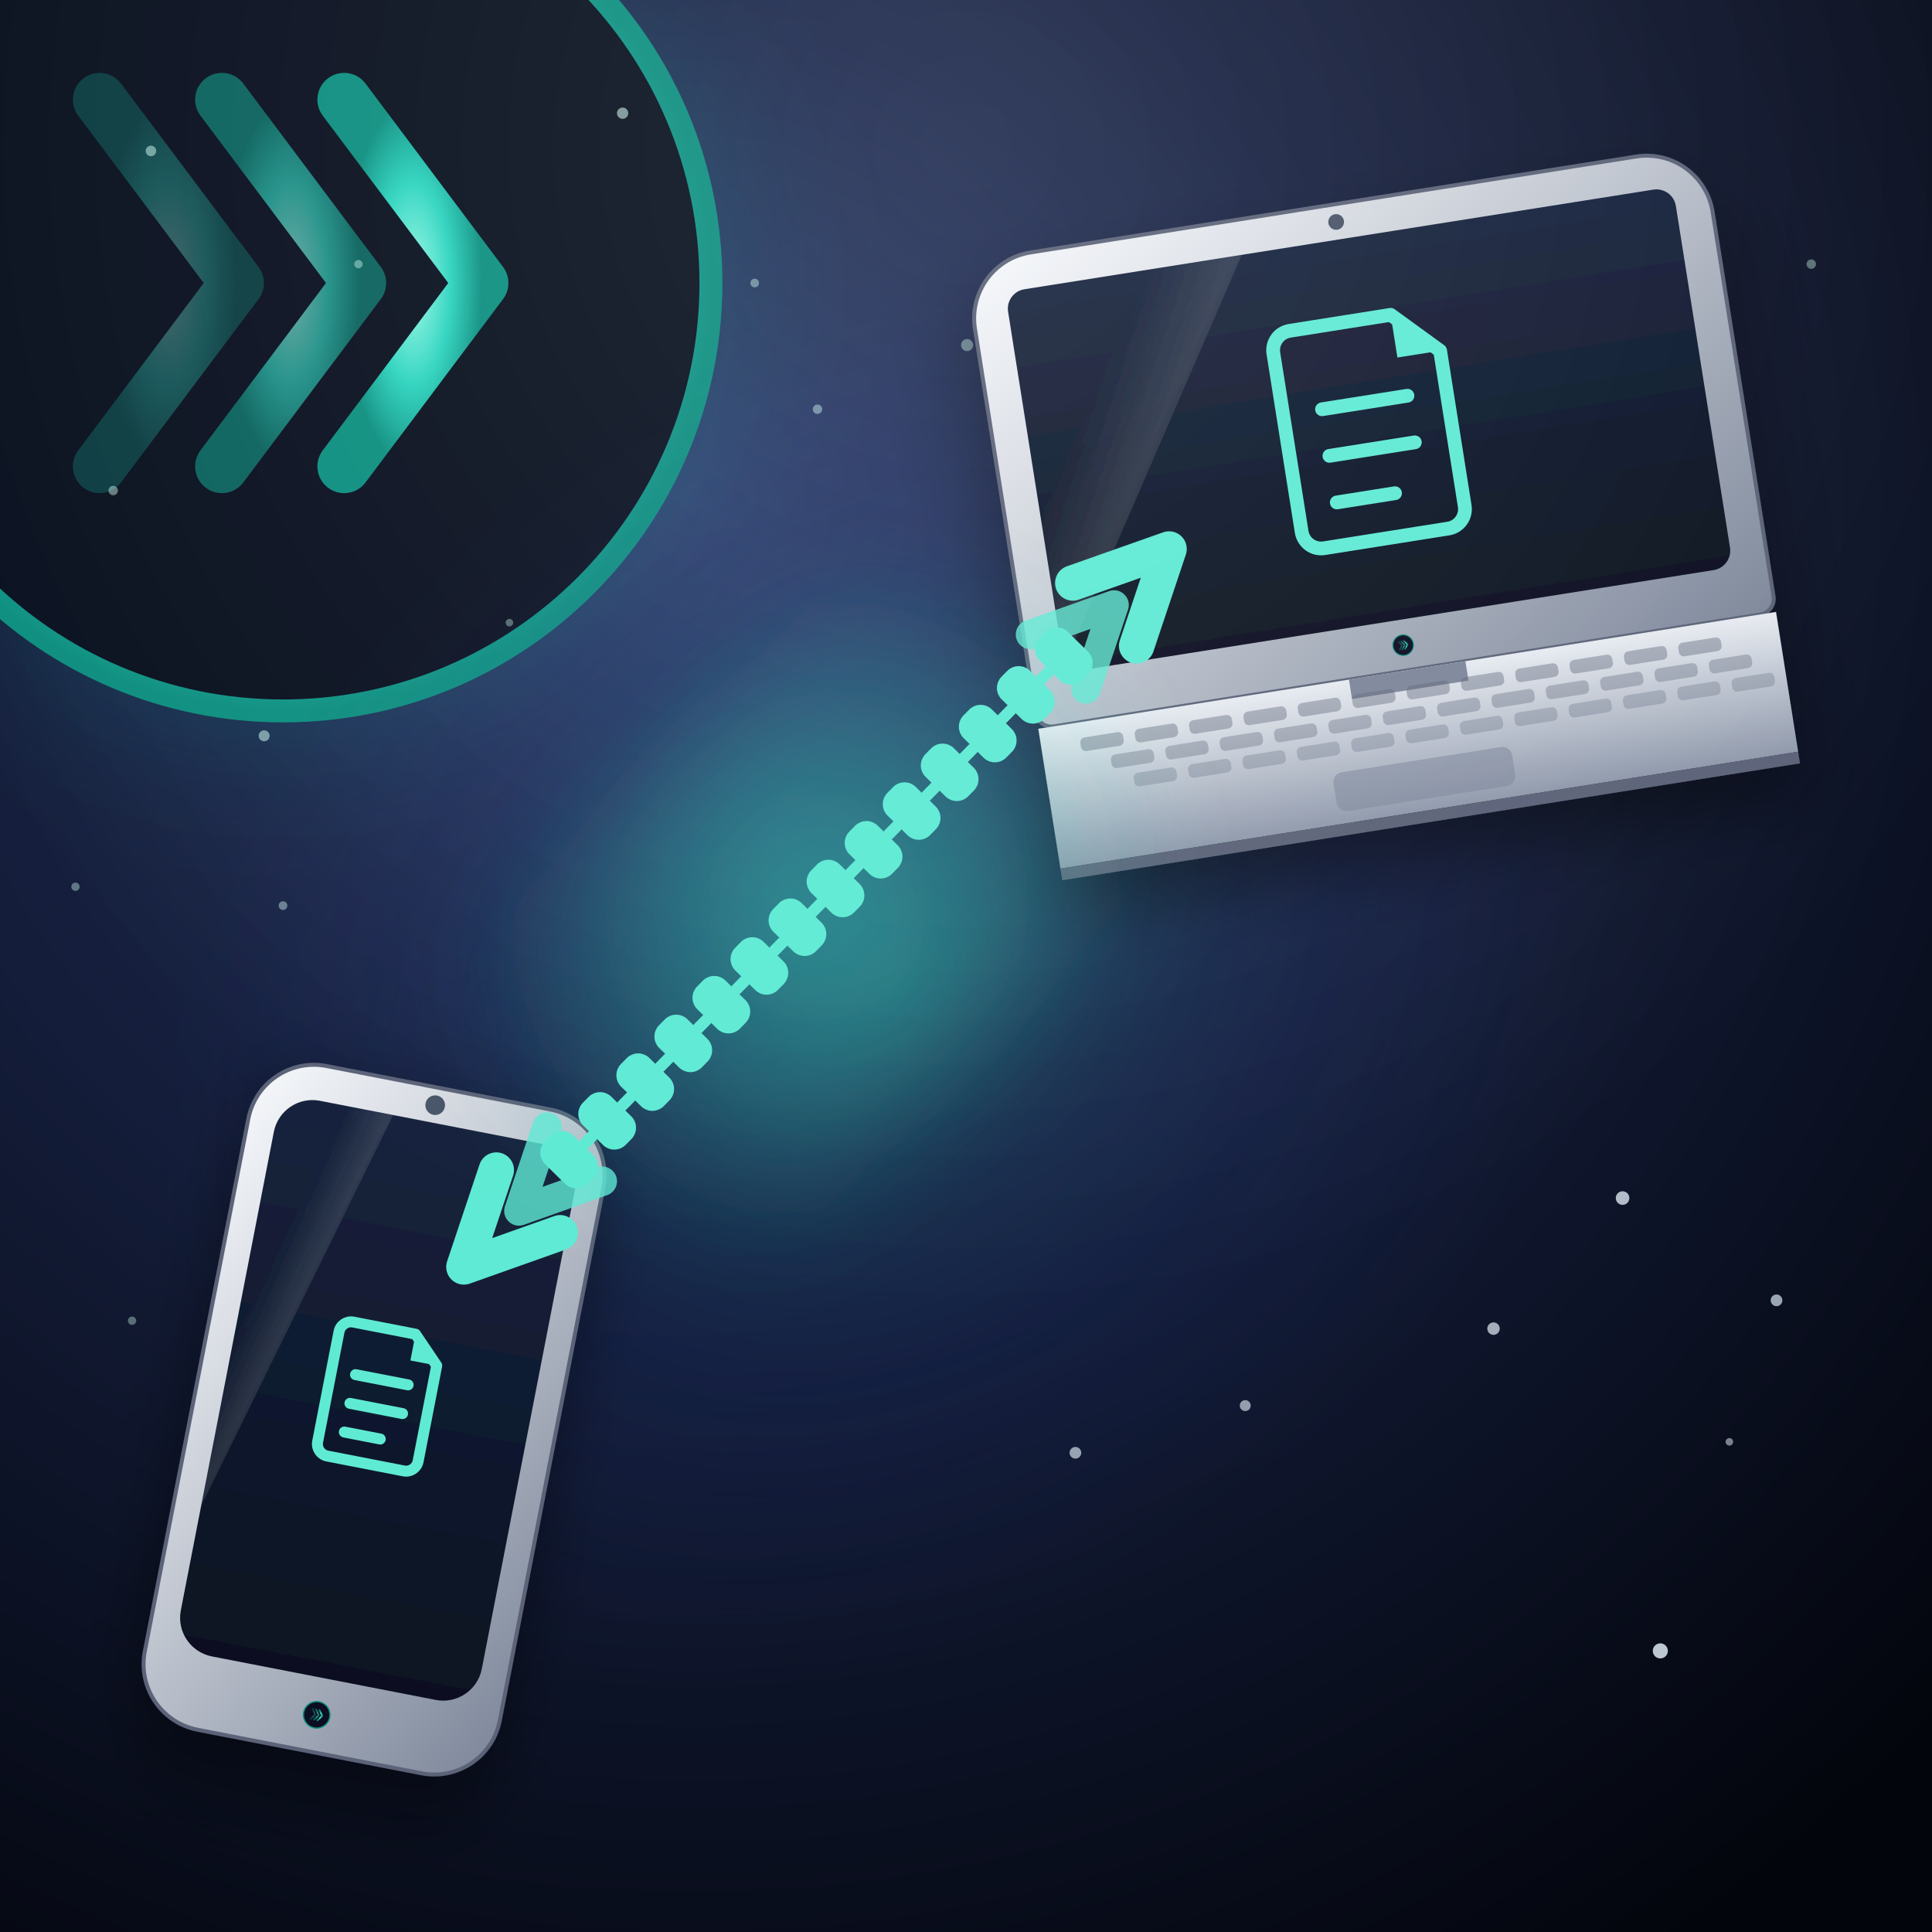
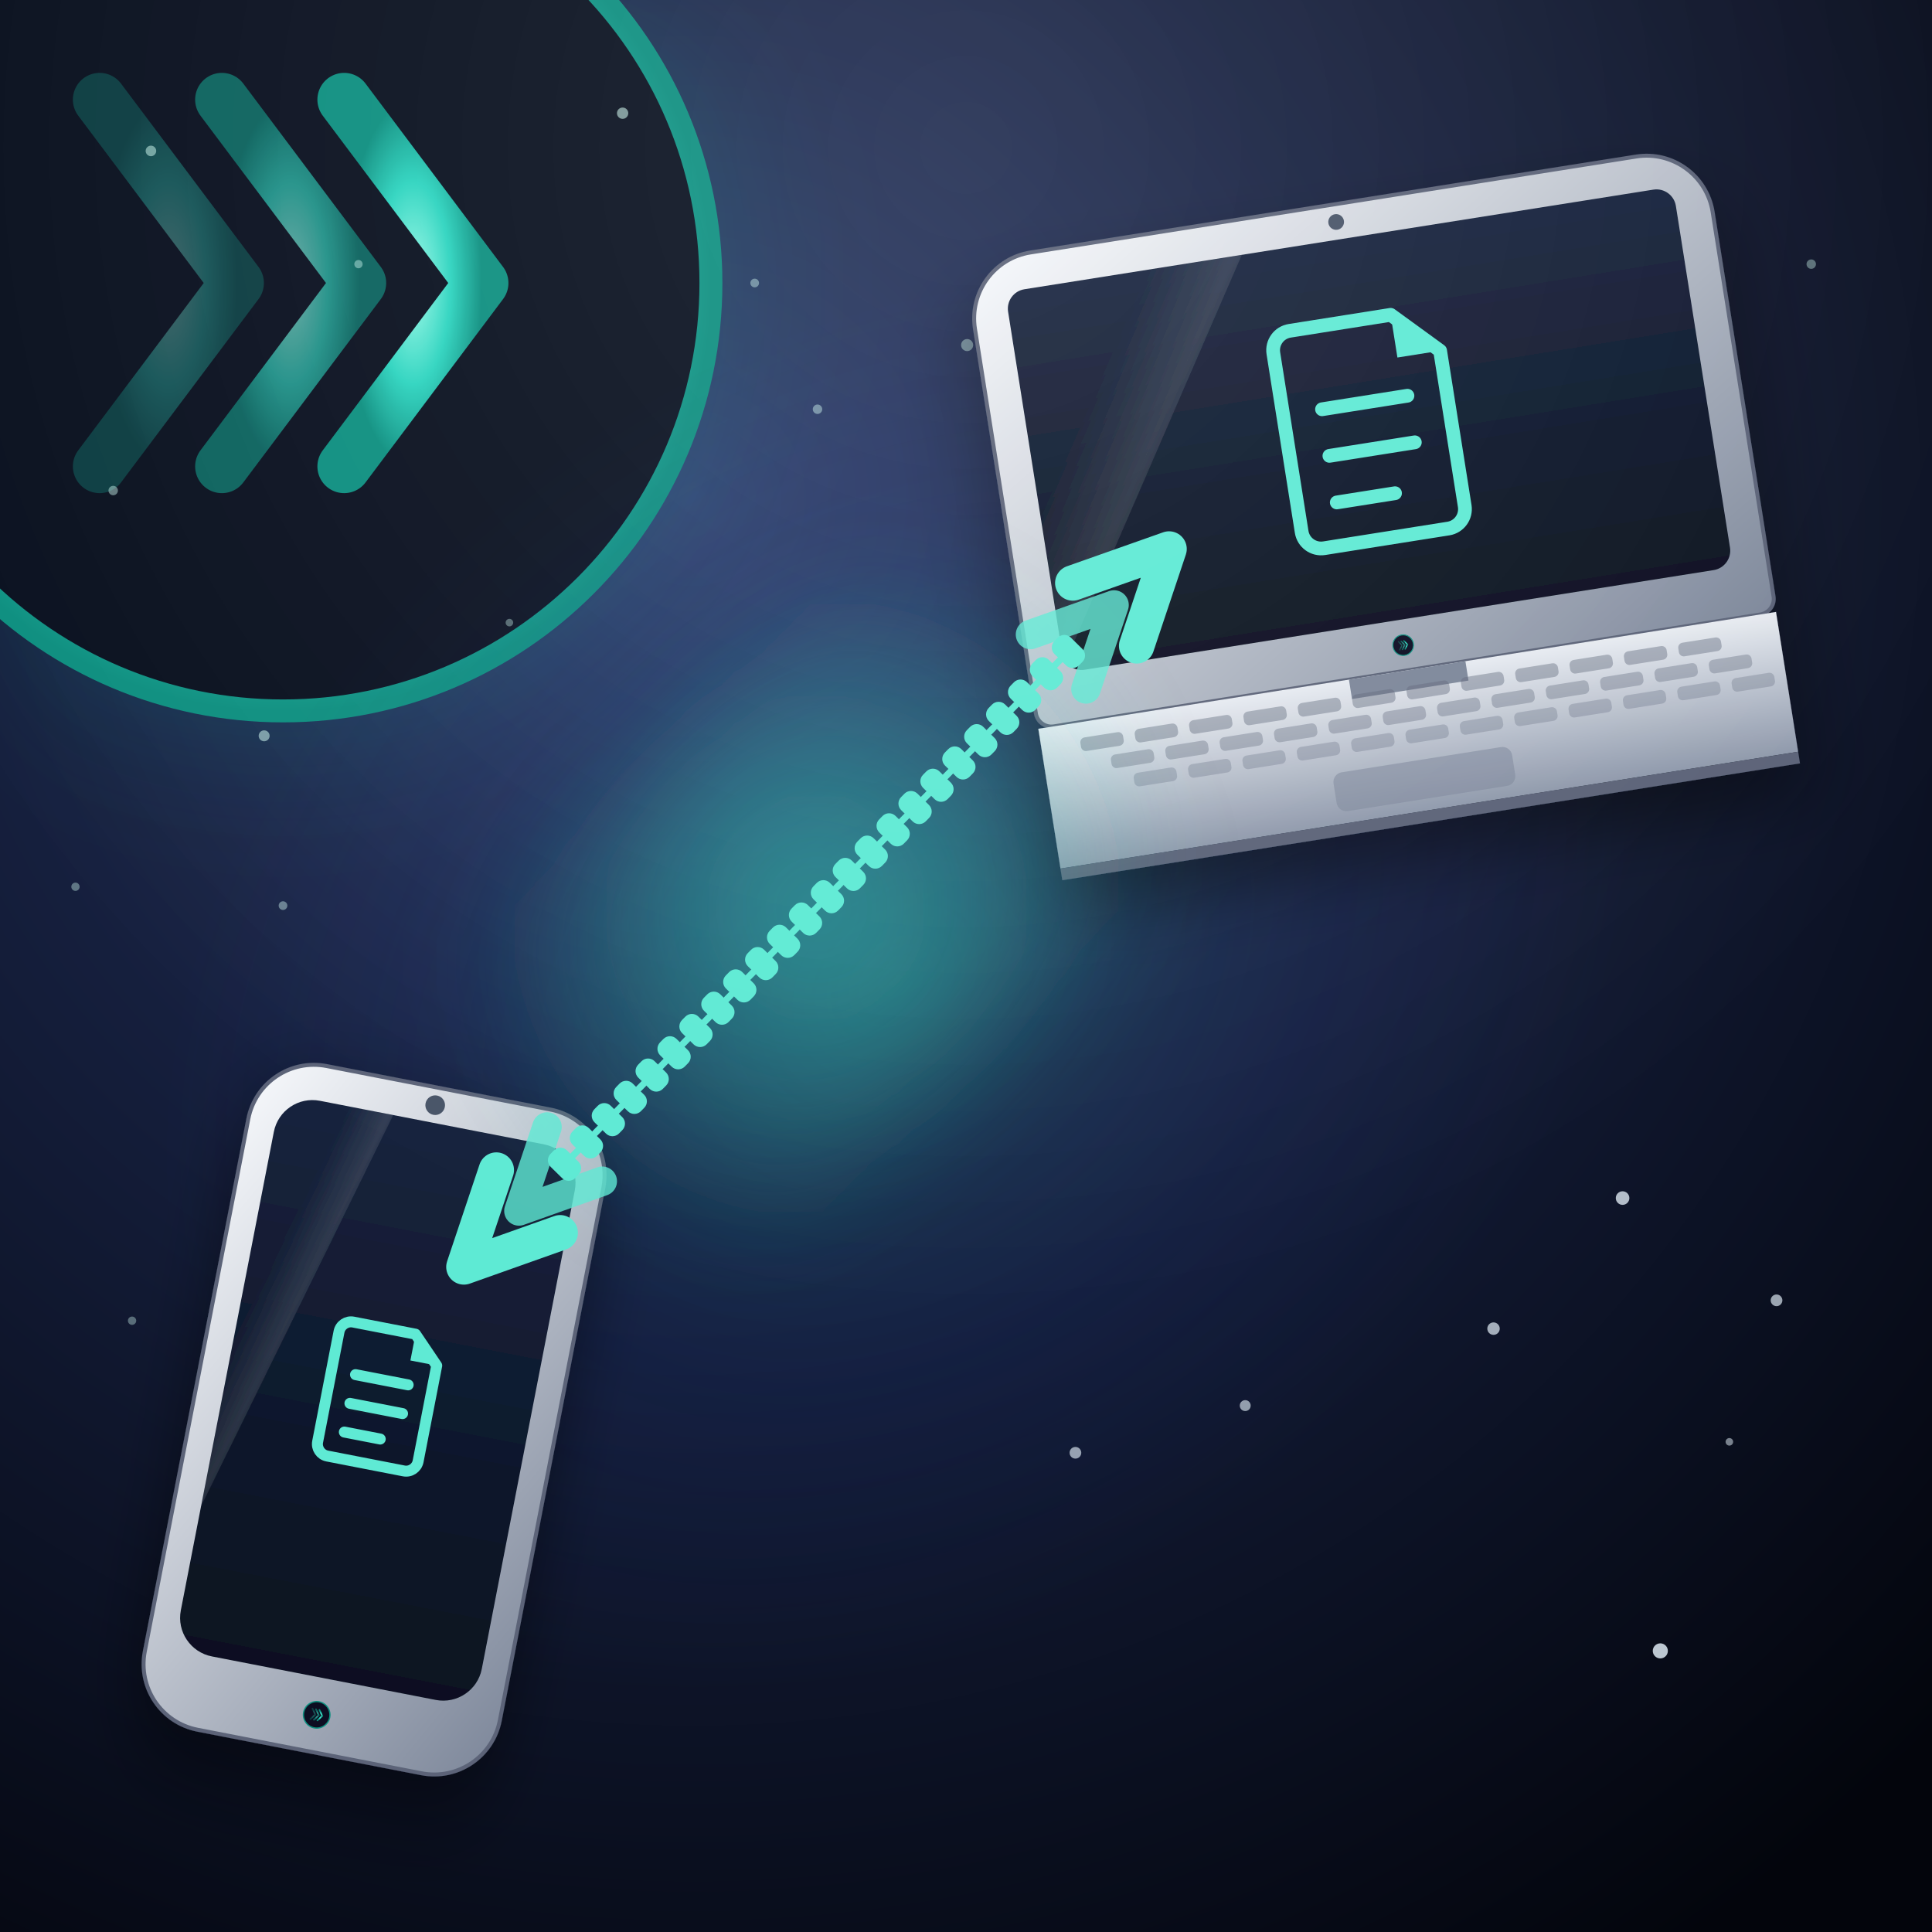
<svg xmlns="http://www.w3.org/2000/svg" width="1024" height="1024" viewBox="0 0 1024 1024">
  <defs>
    <radialGradient id="bg" cx="36%" cy="26%" r="90%">
      <stop offset="0%" stop-color="#2c3c6b" />
      <stop offset="40%" stop-color="#16203f" />
      <stop offset="100%" stop-color="#03050c" />
    </radialGradient>
    <radialGradient id="corridorGlow" cx="50%" cy="50%" r="50%">
      <stop offset="0%" stop-color="#2dd4bf" stop-opacity="0.18" />
      <stop offset="60%" stop-color="#2447a8" stop-opacity="0.09" />
      <stop offset="100%" stop-color="#2447a8" stop-opacity="0" />
    </radialGradient>
    <radialGradient id="planetBody" cx="62%" cy="28%" r="75%">
      <stop offset="0%" stop-color="#3fae9c" />
      <stop offset="35%" stop-color="#1c6b6a" />
      <stop offset="70%" stop-color="#0d3547" />
      <stop offset="100%" stop-color="#061224" />
    </radialGradient>
    <radialGradient id="atmosphereGlow" cx="62%" cy="28%" r="75%">
      <stop offset="85%" stop-color="#5eead4" stop-opacity="0" />
      <stop offset="97%" stop-color="#5eead4" stop-opacity="0.55" />
      <stop offset="100%" stop-color="#5eead4" stop-opacity="0" />
    </radialGradient>
    <radialGradient id="milkyway" cx="50%" cy="50%" r="50%">
      <stop offset="0%" stop-color="#9db4ff" stop-opacity="0.16" />
      <stop offset="55%" stop-color="#6d7fc9" stop-opacity="0.07" />
      <stop offset="100%" stop-color="#6d7fc9" stop-opacity="0" />
    </radialGradient>
    <linearGradient id="bodyLight" x1="0%" y1="0%" x2="100%" y2="100%">
      <stop offset="0%" stop-color="#eef2f7" />
      <stop offset="55%" stop-color="#c7cfdb" />
      <stop offset="100%" stop-color="#9aa4b5" />
    </linearGradient>
    <linearGradient id="bodyEdge" x1="0%" y1="0%" x2="100%" y2="100%">
      <stop offset="0%" stop-color="#f7f9fc" />
      <stop offset="100%" stop-color="#7d879a" />
    </linearGradient>
    <linearGradient id="bodySide" x1="0%" y1="0%" x2="100%" y2="100%">
      <stop offset="0%" stop-color="#606a7d" />
      <stop offset="100%" stop-color="#2b3242" />
    </linearGradient>
    <linearGradient id="keyDeck" x1="0%" y1="0%" x2="0%" y2="100%">
      <stop offset="0%" stop-color="#e7ebf1" />
      <stop offset="100%" stop-color="#8f99ab" />
    </linearGradient>
    <linearGradient id="glassShine" x1="0%" y1="0%" x2="100%" y2="100%">
      <stop offset="30%" stop-color="#ffffff" stop-opacity="0" />
      <stop offset="48%" stop-color="#ffffff" stop-opacity="0.12" />
      <stop offset="60%" stop-color="#ffffff" stop-opacity="0" />
    </linearGradient>
    <linearGradient id="screen" x1="0%" y1="0%" x2="0%" y2="100%">
      <stop offset="0%" stop-color="#16233d" />
      <stop offset="100%" stop-color="#0a1120" />
    </linearGradient>
    <linearGradient id="beam" x1="0%" y1="0%" x2="100%" y2="100%">
      <stop offset="0%" stop-color="#5eead4" />
      <stop offset="100%" stop-color="#22d3b8" />
    </linearGradient>
    <radialGradient id="beamGlow" cx="50%" cy="50%" r="50%">
      <stop offset="0%" stop-color="#2dd4bf" stop-opacity="0.55" />
      <stop offset="100%" stop-color="#2dd4bf" stop-opacity="0" />
    </radialGradient>
    <radialGradient id="topGloss" cx="50%" cy="8%" r="60%">
      <stop offset="0%" stop-color="#ffffff" stop-opacity="0.10" />
      <stop offset="100%" stop-color="#ffffff" stop-opacity="0" />
    </radialGradient>
    <filter id="softBlur" x="-60%" y="-60%" width="220%" height="220%">
      <feGaussianBlur stdDeviation="14" />
    </filter>
    <filter id="wideBlur" x="-100%" y="-100%" width="300%" height="300%">
      <feGaussianBlur stdDeviation="28" />
    </filter>
    <filter id="dropShadow" x="-50%" y="-50%" width="200%" height="200%">
      <feGaussianBlur in="SourceAlpha" stdDeviation="20" result="blur" />
      <feOffset in="blur" dx="0" dy="18" result="offsetBlur" />
      <feComponentTransfer in="offsetBlur" result="shadow">
        <feFuncA type="linear" slope="0.45" />
      </feComponentTransfer>
      <feMerge>
        <feMergeNode in="shadow" />
        <feMergeNode in="SourceGraphic" />
      </feMerge>
    </filter>
    <clipPath id="laptopClip">
      <rect x="-172" y="-122" width="344" height="196" rx="10" />
    </clipPath>
    <clipPath id="phoneClip">
      <rect x="-78" y="-154" width="156" height="288" rx="20" />
    </clipPath>
    <clipPath id="deckClip">
      <rect x="-190" y="100" width="380" height="72" />
    </clipPath>
    <g id="logoSL">
      <circle cx="0" cy="0" r="15" fill="#0a1120" stroke="url(#badgeGrad)" stroke-width="1.4" />
      <g fill="none" stroke="url(#badgeGrad)" stroke-width="1.8" stroke-linecap="round" stroke-linejoin="round">
        <polyline points="-6,-6 -1.5,0 -6,6" opacity="0.35" />
        <polyline points="-2,-6 2.5,0 -2,6" opacity="0.65" />
        <polyline points="2,-6 6.5,0 2,6" opacity="1.0" />
      </g>
    </g>
    <radialGradient id="badgeGrad" x1="0%" y1="0%" x2="100%" y2="100%">
      <stop offset="0%" stop-color="#9ffbe9" />
      <stop offset="55%" stop-color="#2dd4bf" />
      <stop offset="100%" stop-color="#0e8f80" />
    </radialGradient>
    <radialGradient id="badgeGlow" cx="50%" cy="50%" r="50%">
      <stop offset="0%" stop-color="#2dd4bf" stop-opacity="0.5" />
      <stop offset="100%" stop-color="#2dd4bf" stop-opacity="0" />
    </radialGradient>
    <filter id="badgeBlur" x="-80%" y="-80%" width="260%" height="260%">
      <feGaussianBlur stdDeviation="10" />
    </filter>
  </defs>
  <rect x="0" y="0" width="1024" height="1024" fill="url(#bg)" />
  <g transform="translate(150,150) scale(4.05)">
    <circle cx="0" cy="0" r="66" fill="url(#badgeGlow)" filter="url(#badgeBlur)" />
    <circle cx="0" cy="0" r="56" fill="#0a1120" stroke="url(#badgeGrad)" stroke-width="3" />
    <g fill="none" stroke="url(#badgeGrad)" stroke-width="7" stroke-linecap="round" stroke-linejoin="round">
      <polyline points="-24,-24 -6,0 -24,24" opacity="0.35" />
      <polyline points="-8,-24 10,0 -8,24" opacity="0.65" />
      <polyline points="8,-24 26,0 8,24" opacity="1.0" />
    </g>
  </g>
  <ellipse cx="475" cy="520" rx="430" ry="330" fill="url(#corridorGlow)" transform="rotate(-40 475 520)" />
  <g fill="#eaf6ff">
    <circle cx="860" cy="635" r="3.6" opacity="0.75" />
    <circle cx="880" cy="875" r="4.0" opacity="0.8" />
    <circle cx="791.6" cy="704.2" r="3.3" opacity="0.68" />
    <circle cx="941.6" cy="689.2" r="3.1" opacity="0.65" />
    <circle cx="916.6" cy="764.2" r="2.0" opacity="0.5" />
    <circle cx="660" cy="745" r="2.9" opacity="0.6" />
    <circle cx="570" cy="770" r="3.1" opacity="0.62" />
  </g>
  <g>
    <circle cx="512.6" cy="182.9" r="3.2" fill="#cdf7ee" opacity="0.5" />
    <circle cx="433.3" cy="216.9" r="2.5" fill="#cdf7ee" opacity="0.46" />
    <circle cx="150.0" cy="480.0" r="2.3" fill="#cdf7ee" opacity="0.44" />
    <circle cx="610.0" cy="130.0" r="2.6" fill="#cdf7ee" opacity="0.46" />
    <circle cx="70.0" cy="700.0" r="2.2" fill="#cdf7ee" opacity="0.38" />
    <circle cx="960.0" cy="140.0" r="2.5" fill="#cdf7ee" opacity="0.4" />
    <circle cx="250.0" cy="620.0" r="2.0" fill="#cdf7ee" opacity="0.32" />
    <circle cx="80.0" cy="80.0" r="2.8" fill="#cdf7ee" opacity="0.52" />
    <circle cx="190.0" cy="140.0" r="2.2" fill="#cdf7ee" opacity="0.44" />
    <circle cx="330.0" cy="60.0" r="3.0" fill="#cdf7ee" opacity="0.58" />
    <circle cx="60.0" cy="260.0" r="2.5" fill="#cdf7ee" opacity="0.46" />
    <circle cx="270.0" cy="330.0" r="2.0" fill="#cdf7ee" opacity="0.38" />
    <circle cx="140.0" cy="390.0" r="2.9" fill="#cdf7ee" opacity="0.54" />
    <circle cx="400.0" cy="150.0" r="2.3" fill="#cdf7ee" opacity="0.44" />
    <circle cx="40.0" cy="470.0" r="2.2" fill="#cdf7ee" opacity="0.4" />
  </g>
  <g transform="translate(-62.16,-60.08) scale(1.0417)">
    <g transform="translate(760,300) rotate(-9)" filter="url(#dropShadow)">
      <path d="M -156,-140 L 156,-140 A 34,34 0 0 1 190,-106 L 190,92 A 8,8 0 0 1 182,100 L -182,100 A 8,8 0 0 1 -190,92 L -190,-106 A 34,34 0 0 1 -156,-140 Z" fill="url(#bodyEdge)" stroke="#5b6478" stroke-width="2" />
      <circle cx="0" cy="-131" r="4" fill="#4a5568" />
      <rect x="-172" y="-122" width="344" height="196" rx="10" fill="url(#screen)" />
      <g transform="translate(0,-24)">
        <path d="M -32,-56 L 20,-56 L 42,-34 L 42,46 A 10,10 0 0 1 32,56 L -32,56 A 10,10 0 0 1 -42,46 L -42,-46 A 10,10 0 0 1 -32,-56 Z" fill="none" stroke="#5eead4" stroke-width="7" stroke-linejoin="round" />
        <path d="M 20,-56 L 42,-34 L 20,-34 Z" fill="#5eead4" />
        <line x1="-22" y1="-14" x2="22" y2="-14" stroke="#5eead4" stroke-width="7" stroke-linecap="round" />
        <line x1="-22" y1="10" x2="22" y2="10" stroke="#5eead4" stroke-width="7" stroke-linecap="round" />
        <line x1="-22" y1="34" x2="8" y2="34" stroke="#5eead4" stroke-width="7" stroke-linecap="round" />
      </g>
      <g clip-path="url(#laptopClip)">
        <polygon points="-172,-122 -50,-122 -172,70" fill="url(#glassShine)" />
      </g>
      <polygon points="-190,100 190,100 190,172 -190,172" fill="url(#keyDeck)" />
      <polygon points="-190,172 190,172 190,178 -190,178" fill="#5b6478" />
      <rect x="-30" y="100" width="60" height="10" fill="#7d879a" />
      <use href="#logoSL" transform="translate(0,87) scale(0.35)" />
      <g clip-path="url(#deckClip)">
        <rect x="-170.0" y="108" width="22" height="7" rx="2.5" fill="#5b6478" opacity="0.42" />
        <rect x="-142.0" y="108" width="22" height="7" rx="2.5" fill="#5b6478" opacity="0.42" />
        <rect x="-114.0" y="108" width="22" height="7" rx="2.5" fill="#5b6478" opacity="0.42" />
        <rect x="-86.0" y="108" width="22" height="7" rx="2.5" fill="#5b6478" opacity="0.42" />
        <rect x="-58.0" y="108" width="22" height="7" rx="2.5" fill="#5b6478" opacity="0.42" />
        <rect x="-30.0" y="108" width="22" height="7" rx="2.5" fill="#5b6478" opacity="0.42" />
        <rect x="-2.0" y="108" width="22" height="7" rx="2.5" fill="#5b6478" opacity="0.42" />
        <rect x="26.0" y="108" width="22" height="7" rx="2.5" fill="#5b6478" opacity="0.42" />
        <rect x="54.0" y="108" width="22" height="7" rx="2.5" fill="#5b6478" opacity="0.42" />
        <rect x="82.0" y="108" width="22" height="7" rx="2.5" fill="#5b6478" opacity="0.42" />
        <rect x="110.0" y="108" width="22" height="7" rx="2.5" fill="#5b6478" opacity="0.42" />
        <rect x="138.0" y="108" width="22" height="7" rx="2.5" fill="#5b6478" opacity="0.42" />
        <rect x="-156.0" y="119" width="22" height="7" rx="2.5" fill="#5b6478" opacity="0.36" />
        <rect x="-128.0" y="119" width="22" height="7" rx="2.5" fill="#5b6478" opacity="0.36" />
        <rect x="-100.0" y="119" width="22" height="7" rx="2.5" fill="#5b6478" opacity="0.36" />
        <rect x="-72.0" y="119" width="22" height="7" rx="2.5" fill="#5b6478" opacity="0.36" />
        <rect x="-44.0" y="119" width="22" height="7" rx="2.5" fill="#5b6478" opacity="0.36" />
        <rect x="-16.0" y="119" width="22" height="7" rx="2.5" fill="#5b6478" opacity="0.36" />
        <rect x="12.0" y="119" width="22" height="7" rx="2.5" fill="#5b6478" opacity="0.36" />
        <rect x="40.0" y="119" width="22" height="7" rx="2.5" fill="#5b6478" opacity="0.36" />
        <rect x="68.0" y="119" width="22" height="7" rx="2.5" fill="#5b6478" opacity="0.36" />
        <rect x="96.0" y="119" width="22" height="7" rx="2.5" fill="#5b6478" opacity="0.36" />
        <rect x="124.0" y="119" width="22" height="7" rx="2.5" fill="#5b6478" opacity="0.36" />
        <rect x="152.0" y="119" width="22" height="7" rx="2.5" fill="#5b6478" opacity="0.36" />
        <rect x="-146.0" y="130" width="22" height="7" rx="2.5" fill="#5b6478" opacity="0.3" />
        <rect x="-118.0" y="130" width="22" height="7" rx="2.5" fill="#5b6478" opacity="0.3" />
        <rect x="-90.0" y="130" width="22" height="7" rx="2.5" fill="#5b6478" opacity="0.3" />
        <rect x="-62.0" y="130" width="22" height="7" rx="2.5" fill="#5b6478" opacity="0.3" />
        <rect x="-34.0" y="130" width="22" height="7" rx="2.5" fill="#5b6478" opacity="0.3" />
        <rect x="-6.0" y="130" width="22" height="7" rx="2.5" fill="#5b6478" opacity="0.3" />
        <rect x="22.0" y="130" width="22" height="7" rx="2.5" fill="#5b6478" opacity="0.3" />
        <rect x="50.0" y="130" width="22" height="7" rx="2.5" fill="#5b6478" opacity="0.3" />
        <rect x="78.0" y="130" width="22" height="7" rx="2.5" fill="#5b6478" opacity="0.3" />
        <rect x="106.0" y="130" width="22" height="7" rx="2.5" fill="#5b6478" opacity="0.3" />
        <rect x="134.0" y="130" width="22" height="7" rx="2.5" fill="#5b6478" opacity="0.3" />
        <rect x="162.0" y="130" width="22" height="7" rx="2.5" fill="#5b6478" opacity="0.3" />
      </g>
      <rect x="-46" y="146" width="92" height="20" rx="5" fill="#7d879a" opacity="0.55" />
    </g>
    <g transform="translate(250,780) rotate(11)" filter="url(#dropShadow)">
      <rect x="-92" y="-172" width="184" height="344" rx="34" fill="url(#bodyEdge)" stroke="#5b6478" stroke-width="2" />
      <circle cx="0" cy="-163" r="5" fill="#4a5568" />
      <rect x="-78" y="-154" width="156" height="288" rx="20" fill="url(#screen)" />
      <g transform="translate(0,-12) scale(0.62)">
        <path d="M -32,-56 L 20,-56 L 42,-34 L 42,46 A 10,10 0 0 1 32,56 L -32,56 A 10,10 0 0 1 -42,46 L -42,-46 A 10,10 0 0 1 -32,-56 Z" fill="none" stroke="#5eead4" stroke-width="9" stroke-linejoin="round" />
        <path d="M 20,-56 L 42,-34 L 20,-34 Z" fill="#5eead4" />
        <line x1="-22" y1="-14" x2="22" y2="-14" stroke="#5eead4" stroke-width="9" stroke-linecap="round" />
        <line x1="-22" y1="10" x2="22" y2="10" stroke="#5eead4" stroke-width="9" stroke-linecap="round" />
        <line x1="-22" y1="34" x2="8" y2="34" stroke="#5eead4" stroke-width="9" stroke-linecap="round" />
      </g>
      <g clip-path="url(#phoneClip)">
        <polygon points="-78,-154 -20,-154 -78,60" fill="url(#glassShine)" />
      </g>
      <use href="#logoSL" transform="translate(0,153) scale(0.45)" />
    </g>
    <g>
      <line x1="295.7" y1="702.3" x2="654.5" y2="337.0" stroke="url(#beamGlow)" stroke-width="220" filter="url(#wideBlur)" />
-       <g transform="translate(475.1,519.6) rotate(-45.5) scale(3.250) translate(-57.70,-8)">
+       <g transform="translate(475.1,519.6) rotate(-45.5) scale(1.871) translate(-100.20,-8)">
        <g fill="#5eead4" stroke="#5eead4" stroke-width="1.4" stroke-linecap="round">
          <rect x="0.00" y="4" width="4.9" height="8" rx="1.8" />
          <rect x="8.50" y="4" width="4.9" height="8" rx="1.8" />
          <rect x="17.00" y="4" width="4.9" height="8" rx="1.8" />
          <rect x="25.50" y="4" width="4.9" height="8" rx="1.8" />
          <rect x="34.00" y="4" width="4.9" height="8" rx="1.8" />
          <rect x="42.50" y="4" width="4.9" height="8" rx="1.8" />
          <rect x="51.00" y="4" width="4.9" height="8" rx="1.8" />
          <rect x="59.50" y="4" width="4.9" height="8" rx="1.8" />
          <rect x="68.00" y="4" width="4.9" height="8" rx="1.8" />
          <rect x="76.50" y="4" width="4.9" height="8" rx="1.8" />
          <rect x="85.00" y="4" width="4.9" height="8" rx="1.8" />
          <rect x="93.50" y="4" width="4.9" height="8" rx="1.8" />
          <rect x="102.00" y="4" width="4.9" height="8" rx="1.8" />
          <rect x="110.50" y="4" width="4.9" height="8" rx="1.8" />
+           <rect x="119.00" y="4" width="4.9" height="8" rx="1.8" />
+           <rect x="127.50" y="4" width="4.9" height="8" rx="1.8" />
+           <rect x="136.00" y="4" width="4.9" height="8" rx="1.8" />
+           <rect x="144.50" y="4" width="4.9" height="8" rx="1.8" />
+           <rect x="153.00" y="4" width="4.9" height="8" rx="1.8" />
+           <rect x="161.50" y="4" width="4.9" height="8" rx="1.8" />
+           <rect x="170.00" y="4" width="4.9" height="8" rx="1.8" />
+           <rect x="178.50" y="4" width="4.9" height="8" rx="1.8" />
+           <rect x="187.00" y="4" width="4.9" height="8" rx="1.8" />
+           <rect x="195.50" y="4" width="4.9" height="8" rx="1.8" />
        </g>
        <g stroke="#5eead4" stroke-width="1.8" stroke-linecap="round">
-           <path d="M5.80 8h1.8M14.30 8h1.8M22.80 8h1.8M31.30 8h1.8M39.80 8h1.8M48.30 8h1.8M56.80 8h1.8M65.30 8h1.8M73.80 8h1.8M82.30 8h1.8M90.80 8h1.8M99.30 8h1.8M107.80 8h1.8" fill="none" />
+           <path d="M5.80 8h1.8M14.30 8h1.8M22.80 8h1.8M31.30 8h1.8M39.80 8h1.8M48.30 8h1.8M56.80 8h1.8M65.30 8h1.8M73.80 8h1.8M82.30 8h1.8M90.80 8h1.8M99.30 8h1.8M107.80 8h1.8M116.30 8h1.8M124.80 8h1.8M133.30 8h1.8M141.80 8h1.8M150.30 8h1.8M158.80 8h1.8M167.30 8h1.8M175.80 8h1.8M184.30 8h1.8M192.80 8h1.8" fill="none" />
        </g>
      </g>
      <polyline points="344.7,684.9 295.7,702.3 312.2,653.0" fill="none" stroke="#5eead4" stroke-width="18" stroke-linecap="round" stroke-linejoin="round" />
      <polyline points="366.1,658.7 323.7,673.8 338.0,631.1" fill="none" stroke="#5eead4" stroke-width="15" stroke-linecap="round" stroke-linejoin="round" opacity="0.8" />
      <polyline points="605.5,354.3 654.5,337.0 638.0,386.3" fill="none" stroke="#5eead4" stroke-width="18" stroke-linecap="round" stroke-linejoin="round" />
      <polyline points="584.0,380.5 626.5,365.5 612.2,408.2" fill="none" stroke="#5eead4" stroke-width="15" stroke-linecap="round" stroke-linejoin="round" opacity="0.8" />
    </g>
  </g>
  <rect x="0" y="0" width="1024" height="1024" fill="url(#topGloss)" />
</svg>
